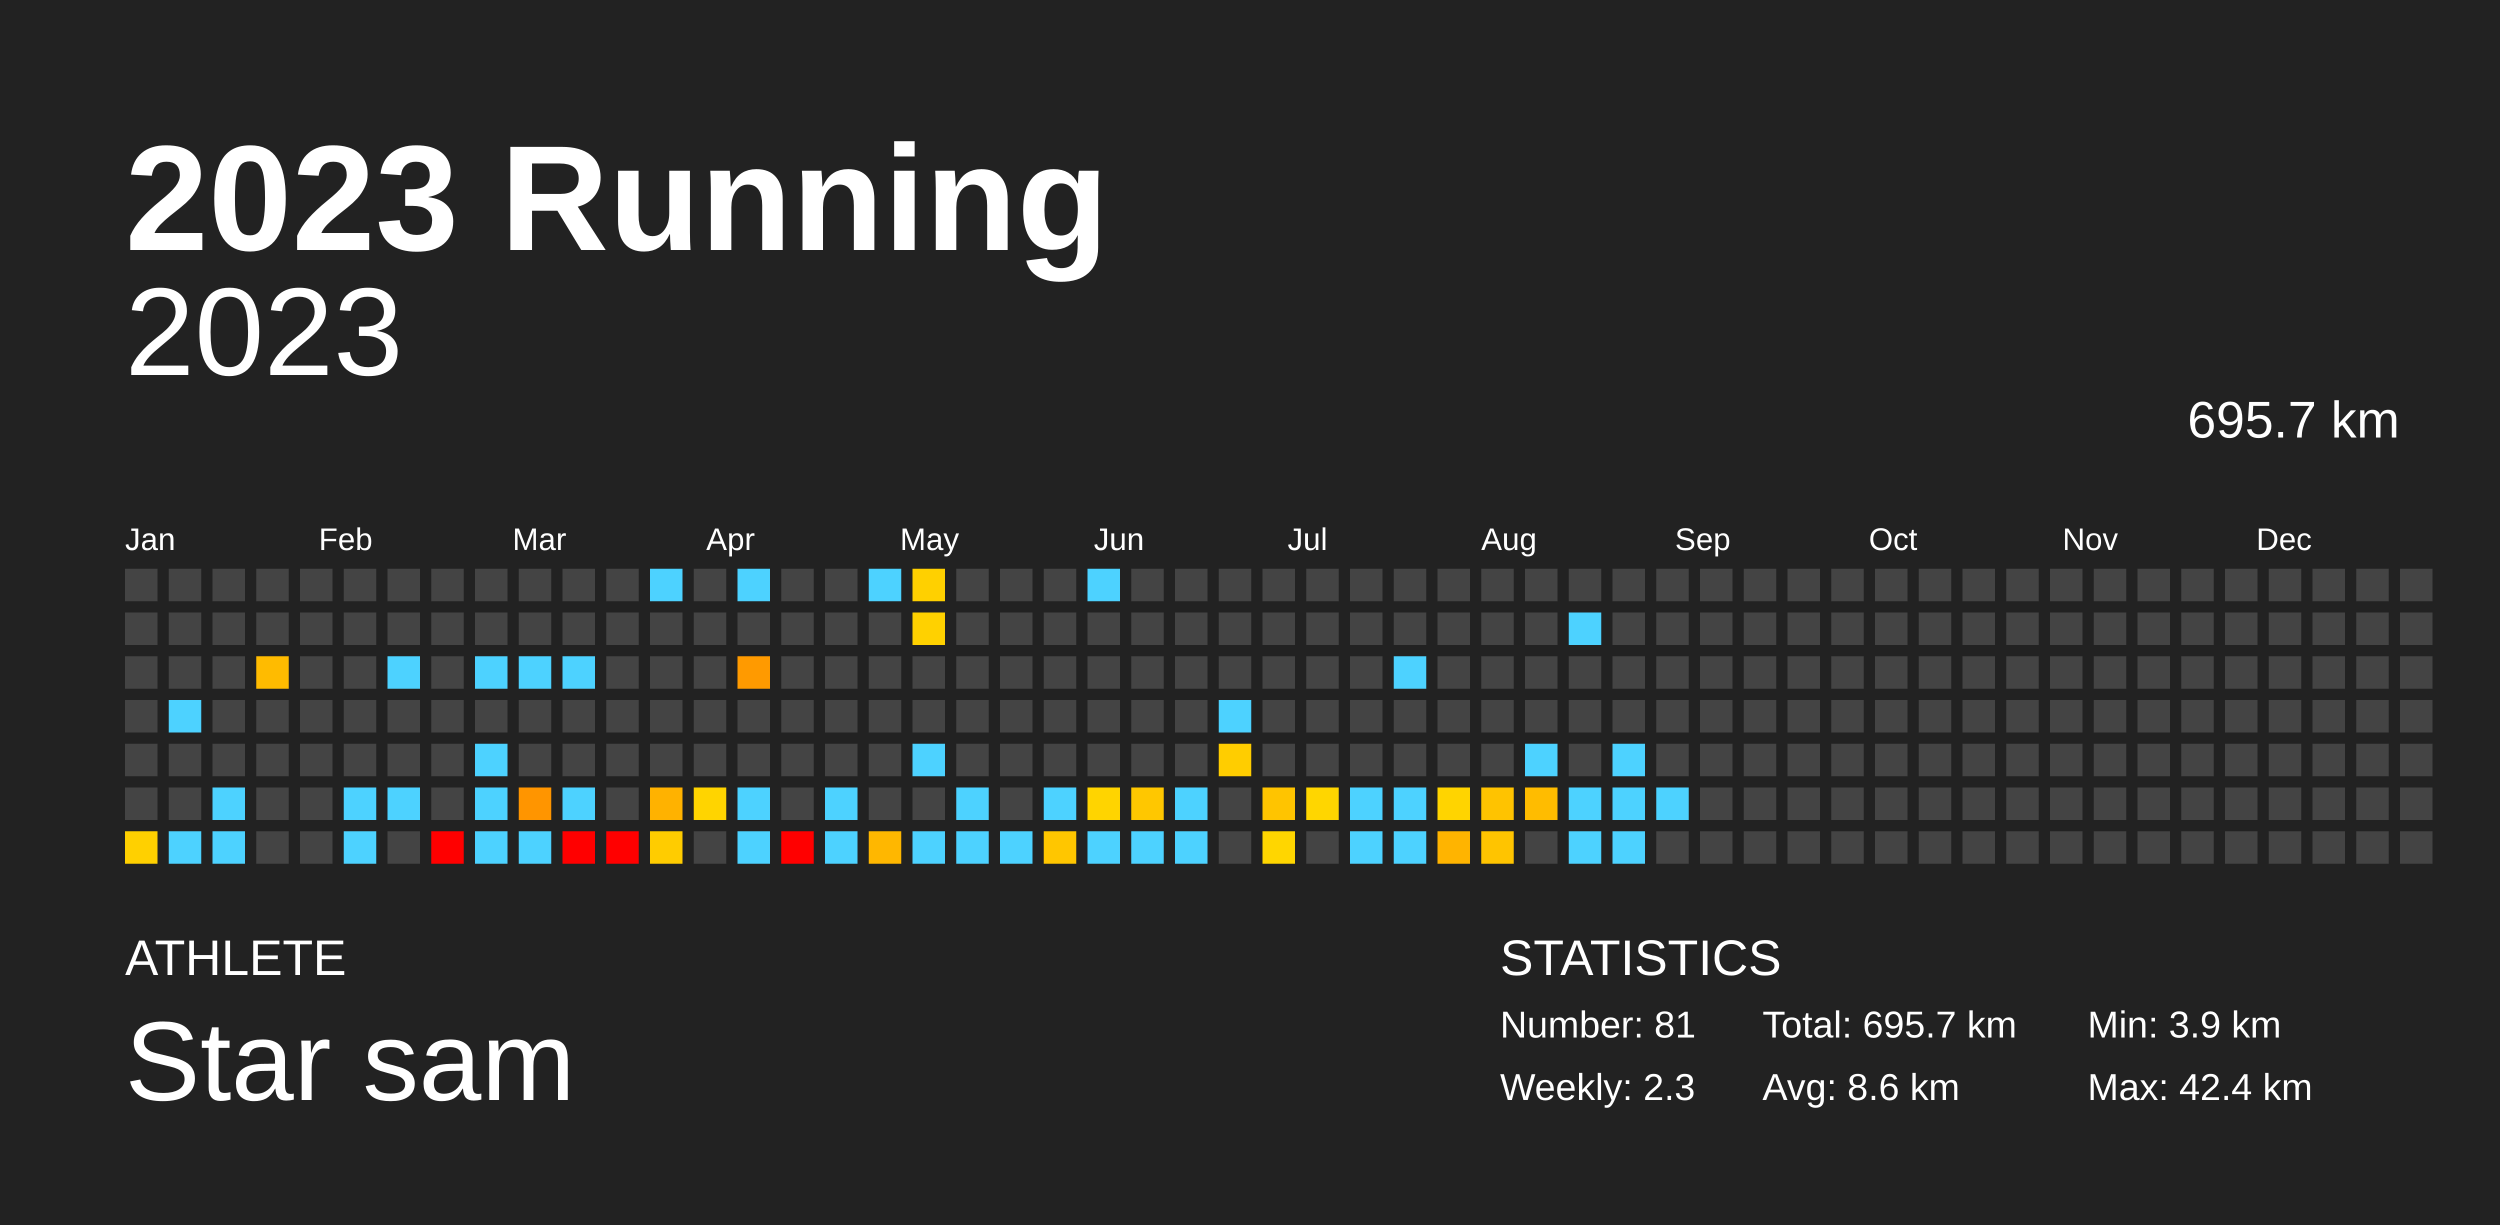
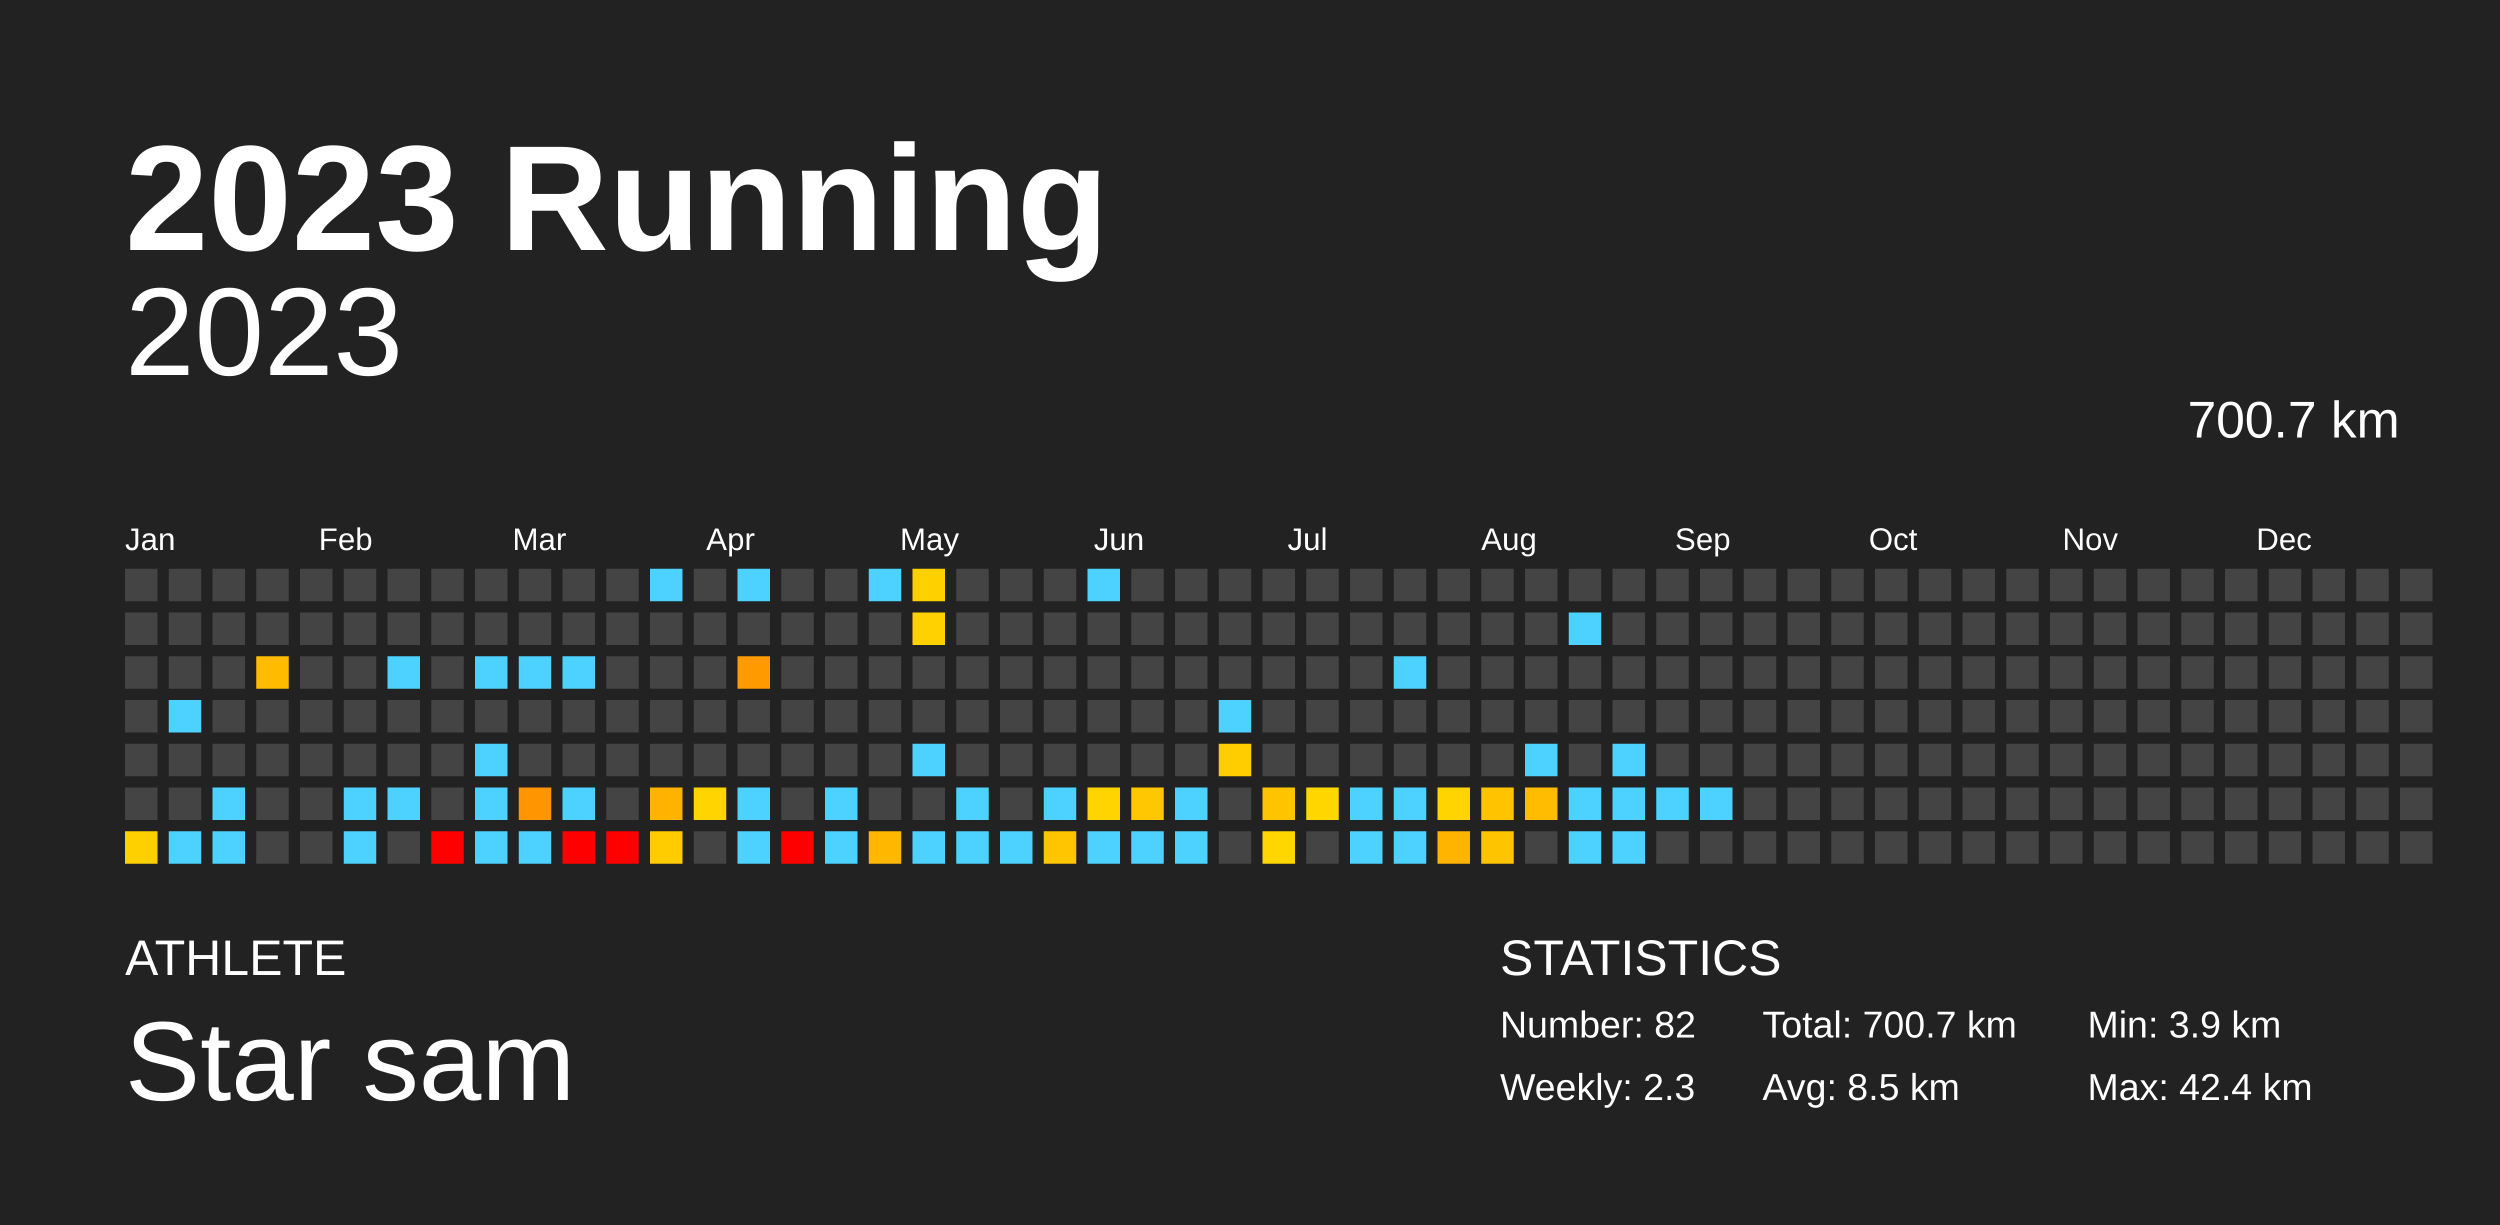
<svg xmlns="http://www.w3.org/2000/svg" baseProfile="full" height="98mm" version="1.1" viewBox="0,0,200,98" width="200mm">
  <defs />
  <rect fill="#222222" height="98" width="200" x="0" y="0" />
  <text fill="#FFFFFF" style="font-size:12px; font-family:Arial; font-weight:bold;" x="10" y="20">2023 Running</text>
  <text fill="#FFFFFF" style="font-size:4px; font-family:Arial" x="10" y="78">ATHLETE</text>
  <text fill="#FFFFFF" style="font-size:9px; font-family:Arial" x="10" y="88">Star sam</text>
  <text fill="#FFFFFF" style="font-size:4px; font-family:Arial" x="120" y="78">STATISTICS</text>
-   <text fill="#FFFFFF" style="font-size:3px; font-family:Arial" x="120" y="83">Number: 81</text>
+   <text fill="#FFFFFF" style="font-size:3px; font-family:Arial" x="120" y="83">Number: 82</text>
  <text fill="#FFFFFF" style="font-size:3px; font-family:Arial" x="120" y="88">Weekly: 2.3</text>
-   <text fill="#FFFFFF" style="font-size:3px; font-family:Arial" x="141" y="83">Total: 695.7 km</text>
-   <text fill="#FFFFFF" style="font-size:3px; font-family:Arial" x="141" y="88">Avg: 8.6 km</text>
+   <text fill="#FFFFFF" style="font-size:3px; font-family:Arial" x="141" y="83">Total: 700.7 km</text>
+   <text fill="#FFFFFF" style="font-size:3px; font-family:Arial" x="141" y="88">Avg: 8.5 km</text>
  <text fill="#FFFFFF" style="font-size:3px; font-family:Arial" x="167" y="83">Min: 3.9 km</text>
  <text fill="#FFFFFF" style="font-size:3px; font-family:Arial" x="167" y="88">Max: 42.4 km</text>
  <text alignment-baseline="hanging" fill="#FFFFFF" style="font-size:10.0px; font-family:Arial;" x="10" y="30">2023</text>
-   <text alignment-baseline="hanging" fill="#FFFFFF" style="font-size:4.125px; font-family:Arial;" x="175" y="35">695.7 km</text>
+   <text alignment-baseline="hanging" fill="#FFFFFF" style="font-size:4.125px; font-family:Arial;" x="175" y="35">700.7 km</text>
  <text fill="#FFFFFF" style="font-size:2.5px; font-family:Arial" x="10.0" y="44">Jan</text>
  <text fill="#FFFFFF" style="font-size:2.5px; font-family:Arial" x="25.5" y="44">Feb</text>
  <text fill="#FFFFFF" style="font-size:2.5px; font-family:Arial" x="41.0" y="44">Mar</text>
  <text fill="#FFFFFF" style="font-size:2.5px; font-family:Arial" x="56.5" y="44">Apr</text>
  <text fill="#FFFFFF" style="font-size:2.5px; font-family:Arial" x="72.0" y="44">May</text>
  <text fill="#FFFFFF" style="font-size:2.5px; font-family:Arial" x="87.5" y="44">Jun</text>
  <text fill="#FFFFFF" style="font-size:2.5px; font-family:Arial" x="103.0" y="44">Jul</text>
  <text fill="#FFFFFF" style="font-size:2.5px; font-family:Arial" x="118.5" y="44">Aug</text>
  <text fill="#FFFFFF" style="font-size:2.5px; font-family:Arial" x="134.0" y="44">Sep</text>
  <text fill="#FFFFFF" style="font-size:2.5px; font-family:Arial" x="149.5" y="44">Oct</text>
  <text fill="#FFFFFF" style="font-size:2.5px; font-family:Arial" x="165.0" y="44">Nov</text>
  <text fill="#FFFFFF" style="font-size:2.5px; font-family:Arial" x="180.5" y="44">Dec</text>
  <rect fill="#444444" height="2.6" width="2.6" x="10.0" y="45.5" />
  <rect fill="#444444" height="2.6" width="2.6" x="10.0" y="49.0" />
  <rect fill="#444444" height="2.6" width="2.6" x="10.0" y="52.5" />
  <rect fill="#444444" height="2.6" width="2.6" x="10.0" y="56.0" />
  <rect fill="#444444" height="2.6" width="2.6" x="10.0" y="59.5" />
  <rect fill="#444444" height="2.6" width="2.6" x="10.0" y="63.0" />
  <rect fill="#ffd000" height="2.6" width="2.6" x="10.0" y="66.5" />
  <rect fill="#444444" height="2.6" width="2.6" x="13.5" y="45.5" />
  <rect fill="#444444" height="2.6" width="2.6" x="13.5" y="49.0" />
  <rect fill="#444444" height="2.6" width="2.6" x="13.5" y="52.5" />
  <rect fill="#4dd2ff" height="2.6" width="2.6" x="13.5" y="56.0" />
  <rect fill="#444444" height="2.6" width="2.6" x="13.5" y="59.5" />
  <rect fill="#444444" height="2.6" width="2.6" x="13.5" y="63.0" />
  <rect fill="#4dd2ff" height="2.6" width="2.6" x="13.5" y="66.5" />
  <rect fill="#444444" height="2.6" width="2.6" x="17.0" y="45.5" />
  <rect fill="#444444" height="2.6" width="2.6" x="17.0" y="49.0" />
  <rect fill="#444444" height="2.6" width="2.6" x="17.0" y="52.5" />
  <rect fill="#444444" height="2.6" width="2.6" x="17.0" y="56.0" />
  <rect fill="#444444" height="2.6" width="2.6" x="17.0" y="59.5" />
  <rect fill="#4dd2ff" height="2.6" width="2.6" x="17.0" y="63.0" />
  <rect fill="#4dd2ff" height="2.6" width="2.6" x="17.0" y="66.5" />
  <rect fill="#444444" height="2.6" width="2.6" x="20.5" y="45.5" />
  <rect fill="#444444" height="2.6" width="2.6" x="20.5" y="49.0" />
  <rect fill="#ffbb00" height="2.6" width="2.6" x="20.5" y="52.5" />
  <rect fill="#444444" height="2.6" width="2.6" x="20.5" y="56.0" />
  <rect fill="#444444" height="2.6" width="2.6" x="20.5" y="59.5" />
  <rect fill="#444444" height="2.6" width="2.6" x="20.5" y="63.0" />
  <rect fill="#444444" height="2.6" width="2.6" x="20.5" y="66.5" />
  <rect fill="#444444" height="2.6" width="2.6" x="24.0" y="45.5" />
  <rect fill="#444444" height="2.6" width="2.6" x="24.0" y="49.0" />
  <rect fill="#444444" height="2.6" width="2.6" x="24.0" y="52.5" />
  <rect fill="#444444" height="2.6" width="2.6" x="24.0" y="56.0" />
  <rect fill="#444444" height="2.6" width="2.6" x="24.0" y="59.5" />
  <rect fill="#444444" height="2.6" width="2.6" x="24.0" y="63.0" />
  <rect fill="#444444" height="2.6" width="2.6" x="24.0" y="66.5" />
  <rect fill="#444444" height="2.6" width="2.6" x="27.5" y="45.5" />
  <rect fill="#444444" height="2.6" width="2.6" x="27.5" y="49.0" />
  <rect fill="#444444" height="2.6" width="2.6" x="27.5" y="52.5" />
  <rect fill="#444444" height="2.6" width="2.6" x="27.5" y="56.0" />
  <rect fill="#444444" height="2.6" width="2.6" x="27.5" y="59.5" />
  <rect fill="#4dd2ff" height="2.6" width="2.6" x="27.5" y="63.0" />
  <rect fill="#4dd2ff" height="2.6" width="2.6" x="27.5" y="66.5" />
  <rect fill="#444444" height="2.6" width="2.6" x="31.0" y="45.5" />
  <rect fill="#444444" height="2.6" width="2.6" x="31.0" y="49.0" />
  <rect fill="#4dd2ff" height="2.6" width="2.6" x="31.0" y="52.5" />
  <rect fill="#444444" height="2.6" width="2.6" x="31.0" y="56.0" />
  <rect fill="#444444" height="2.6" width="2.6" x="31.0" y="59.5" />
  <rect fill="#4dd2ff" height="2.6" width="2.6" x="31.0" y="63.0" />
  <rect fill="#444444" height="2.6" width="2.6" x="31.0" y="66.5" />
  <rect fill="#444444" height="2.6" width="2.6" x="34.5" y="45.5" />
  <rect fill="#444444" height="2.6" width="2.6" x="34.5" y="49.0" />
  <rect fill="#444444" height="2.6" width="2.6" x="34.5" y="52.5" />
  <rect fill="#444444" height="2.6" width="2.6" x="34.5" y="56.0" />
  <rect fill="#444444" height="2.6" width="2.6" x="34.5" y="59.5" />
  <rect fill="#444444" height="2.6" width="2.6" x="34.5" y="63.0" />
  <rect fill="red" height="2.6" width="2.6" x="34.5" y="66.5" />
  <rect fill="#444444" height="2.6" width="2.6" x="38.0" y="45.5" />
  <rect fill="#444444" height="2.6" width="2.6" x="38.0" y="49.0" />
  <rect fill="#4dd2ff" height="2.6" width="2.6" x="38.0" y="52.5" />
  <rect fill="#444444" height="2.6" width="2.6" x="38.0" y="56.0" />
  <rect fill="#4dd2ff" height="2.6" width="2.6" x="38.0" y="59.5" />
  <rect fill="#4dd2ff" height="2.6" width="2.6" x="38.0" y="63.0" />
  <rect fill="#4dd2ff" height="2.6" width="2.6" x="38.0" y="66.5" />
  <rect fill="#444444" height="2.6" width="2.6" x="41.5" y="45.5" />
  <rect fill="#444444" height="2.6" width="2.6" x="41.5" y="49.0" />
  <rect fill="#4dd2ff" height="2.6" width="2.6" x="41.5" y="52.5" />
  <rect fill="#444444" height="2.6" width="2.6" x="41.5" y="56.0" />
  <rect fill="#444444" height="2.6" width="2.6" x="41.5" y="59.5" />
  <rect fill="#ff9500" height="2.6" width="2.6" x="41.5" y="63.0" />
  <rect fill="#4dd2ff" height="2.6" width="2.6" x="41.5" y="66.5" />
  <rect fill="#444444" height="2.6" width="2.6" x="45.0" y="45.5" />
  <rect fill="#444444" height="2.6" width="2.6" x="45.0" y="49.0" />
  <rect fill="#4dd2ff" height="2.6" width="2.6" x="45.0" y="52.5" />
  <rect fill="#444444" height="2.6" width="2.6" x="45.0" y="56.0" />
  <rect fill="#444444" height="2.6" width="2.6" x="45.0" y="59.5" />
  <rect fill="#4dd2ff" height="2.6" width="2.6" x="45.0" y="63.0" />
  <rect fill="red" height="2.6" width="2.6" x="45.0" y="66.5" />
  <rect fill="#444444" height="2.6" width="2.6" x="48.5" y="45.5" />
  <rect fill="#444444" height="2.6" width="2.6" x="48.5" y="49.0" />
  <rect fill="#444444" height="2.6" width="2.6" x="48.5" y="52.5" />
  <rect fill="#444444" height="2.6" width="2.6" x="48.5" y="56.0" />
  <rect fill="#444444" height="2.6" width="2.6" x="48.5" y="59.5" />
  <rect fill="#444444" height="2.6" width="2.6" x="48.5" y="63.0" />
  <rect fill="red" height="2.6" width="2.6" x="48.5" y="66.5" />
  <rect fill="#4dd2ff" height="2.6" width="2.6" x="52.0" y="45.5" />
  <rect fill="#444444" height="2.6" width="2.6" x="52.0" y="49.0" />
  <rect fill="#444444" height="2.6" width="2.6" x="52.0" y="52.5" />
  <rect fill="#444444" height="2.6" width="2.6" x="52.0" y="56.0" />
  <rect fill="#444444" height="2.6" width="2.6" x="52.0" y="59.5" />
  <rect fill="#ffb200" height="2.6" width="2.6" x="52.0" y="63.0" />
  <rect fill="#ffcc00" height="2.6" width="2.6" x="52.0" y="66.5" />
  <rect fill="#444444" height="2.6" width="2.6" x="55.5" y="45.5" />
  <rect fill="#444444" height="2.6" width="2.6" x="55.5" y="49.0" />
  <rect fill="#444444" height="2.6" width="2.6" x="55.5" y="52.5" />
  <rect fill="#444444" height="2.6" width="2.6" x="55.5" y="56.0" />
  <rect fill="#444444" height="2.6" width="2.6" x="55.5" y="59.5" />
  <rect fill="#ffd400" height="2.6" width="2.6" x="55.5" y="63.0" />
  <rect fill="#444444" height="2.6" width="2.6" x="55.5" y="66.5" />
  <rect fill="#4dd2ff" height="2.6" width="2.6" x="59.0" y="45.5" />
  <rect fill="#444444" height="2.6" width="2.6" x="59.0" y="49.0" />
  <rect fill="#ff9a00" height="2.6" width="2.6" x="59.0" y="52.5" />
  <rect fill="#444444" height="2.6" width="2.6" x="59.0" y="56.0" />
  <rect fill="#444444" height="2.6" width="2.6" x="59.0" y="59.5" />
  <rect fill="#4dd2ff" height="2.6" width="2.6" x="59.0" y="63.0" />
  <rect fill="#4dd2ff" height="2.6" width="2.6" x="59.0" y="66.5" />
  <rect fill="#444444" height="2.6" width="2.6" x="62.5" y="45.5" />
  <rect fill="#444444" height="2.6" width="2.6" x="62.5" y="49.0" />
  <rect fill="#444444" height="2.6" width="2.6" x="62.5" y="52.5" />
  <rect fill="#444444" height="2.6" width="2.6" x="62.5" y="56.0" />
  <rect fill="#444444" height="2.6" width="2.6" x="62.5" y="59.5" />
  <rect fill="#444444" height="2.6" width="2.6" x="62.5" y="63.0" />
  <rect fill="red" height="2.6" width="2.6" x="62.5" y="66.5" />
  <rect fill="#444444" height="2.6" width="2.6" x="66.0" y="45.5" />
  <rect fill="#444444" height="2.6" width="2.6" x="66.0" y="49.0" />
  <rect fill="#444444" height="2.6" width="2.6" x="66.0" y="52.5" />
  <rect fill="#444444" height="2.6" width="2.6" x="66.0" y="56.0" />
  <rect fill="#444444" height="2.6" width="2.6" x="66.0" y="59.5" />
  <rect fill="#4dd2ff" height="2.6" width="2.6" x="66.0" y="63.0" />
  <rect fill="#4dd2ff" height="2.6" width="2.6" x="66.0" y="66.5" />
  <rect fill="#4dd2ff" height="2.6" width="2.6" x="69.5" y="45.5" />
  <rect fill="#444444" height="2.6" width="2.6" x="69.5" y="49.0" />
  <rect fill="#444444" height="2.6" width="2.6" x="69.5" y="52.5" />
  <rect fill="#444444" height="2.6" width="2.6" x="69.5" y="56.0" />
  <rect fill="#444444" height="2.6" width="2.6" x="69.5" y="59.5" />
  <rect fill="#444444" height="2.6" width="2.6" x="69.5" y="63.0" />
  <rect fill="#ffb700" height="2.6" width="2.6" x="69.5" y="66.5" />
  <rect fill="#ffd000" height="2.6" width="2.6" x="73.0" y="45.5" />
  <rect fill="#ffd100" height="2.6" width="2.6" x="73.0" y="49.0" />
  <rect fill="#444444" height="2.6" width="2.6" x="73.0" y="52.5" />
  <rect fill="#444444" height="2.6" width="2.6" x="73.0" y="56.0" />
  <rect fill="#4dd2ff" height="2.6" width="2.6" x="73.0" y="59.5" />
  <rect fill="#444444" height="2.6" width="2.6" x="73.0" y="63.0" />
  <rect fill="#4dd2ff" height="2.6" width="2.6" x="73.0" y="66.5" />
  <rect fill="#444444" height="2.6" width="2.6" x="76.5" y="45.5" />
  <rect fill="#444444" height="2.6" width="2.6" x="76.5" y="49.0" />
  <rect fill="#444444" height="2.6" width="2.6" x="76.5" y="52.5" />
  <rect fill="#444444" height="2.6" width="2.6" x="76.5" y="56.0" />
  <rect fill="#444444" height="2.6" width="2.6" x="76.5" y="59.5" />
  <rect fill="#4dd2ff" height="2.6" width="2.6" x="76.5" y="63.0" />
  <rect fill="#4dd2ff" height="2.6" width="2.6" x="76.5" y="66.5" />
  <rect fill="#444444" height="2.6" width="2.6" x="80.0" y="45.5" />
  <rect fill="#444444" height="2.6" width="2.6" x="80.0" y="49.0" />
  <rect fill="#444444" height="2.6" width="2.6" x="80.0" y="52.5" />
  <rect fill="#444444" height="2.6" width="2.6" x="80.0" y="56.0" />
  <rect fill="#444444" height="2.6" width="2.6" x="80.0" y="59.5" />
  <rect fill="#444444" height="2.6" width="2.6" x="80.0" y="63.0" />
  <rect fill="#4dd2ff" height="2.6" width="2.6" x="80.0" y="66.5" />
  <rect fill="#444444" height="2.6" width="2.6" x="83.5" y="45.5" />
  <rect fill="#444444" height="2.6" width="2.6" x="83.5" y="49.0" />
  <rect fill="#444444" height="2.6" width="2.6" x="83.5" y="52.5" />
  <rect fill="#444444" height="2.6" width="2.6" x="83.5" y="56.0" />
  <rect fill="#444444" height="2.6" width="2.6" x="83.5" y="59.5" />
  <rect fill="#4dd2ff" height="2.6" width="2.6" x="83.5" y="63.0" />
  <rect fill="#ffc600" height="2.6" width="2.6" x="83.5" y="66.5" />
  <rect fill="#4dd2ff" height="2.6" width="2.6" x="87.0" y="45.5" />
  <rect fill="#444444" height="2.6" width="2.6" x="87.0" y="49.0" />
  <rect fill="#444444" height="2.6" width="2.6" x="87.0" y="52.5" />
  <rect fill="#444444" height="2.6" width="2.6" x="87.0" y="56.0" />
  <rect fill="#444444" height="2.6" width="2.6" x="87.0" y="59.5" />
  <rect fill="#ffd400" height="2.6" width="2.6" x="87.0" y="63.0" />
  <rect fill="#4dd2ff" height="2.6" width="2.6" x="87.0" y="66.5" />
  <rect fill="#444444" height="2.6" width="2.6" x="90.5" y="45.5" />
  <rect fill="#444444" height="2.6" width="2.6" x="90.5" y="49.0" />
  <rect fill="#444444" height="2.6" width="2.6" x="90.5" y="52.5" />
  <rect fill="#444444" height="2.6" width="2.6" x="90.5" y="56.0" />
  <rect fill="#444444" height="2.6" width="2.6" x="90.5" y="59.5" />
  <rect fill="#ffc700" height="2.6" width="2.6" x="90.5" y="63.0" />
  <rect fill="#4dd2ff" height="2.6" width="2.6" x="90.5" y="66.5" />
  <rect fill="#444444" height="2.6" width="2.6" x="94.0" y="45.5" />
  <rect fill="#444444" height="2.6" width="2.6" x="94.0" y="49.0" />
  <rect fill="#444444" height="2.6" width="2.6" x="94.0" y="52.5" />
  <rect fill="#444444" height="2.6" width="2.6" x="94.0" y="56.0" />
  <rect fill="#444444" height="2.6" width="2.6" x="94.0" y="59.5" />
  <rect fill="#4dd2ff" height="2.6" width="2.6" x="94.0" y="63.0" />
  <rect fill="#4dd2ff" height="2.6" width="2.6" x="94.0" y="66.5" />
  <rect fill="#444444" height="2.6" width="2.6" x="97.5" y="45.5" />
  <rect fill="#444444" height="2.6" width="2.6" x="97.5" y="49.0" />
  <rect fill="#444444" height="2.6" width="2.6" x="97.5" y="52.5" />
  <rect fill="#4dd2ff" height="2.6" width="2.6" x="97.5" y="56.0" />
  <rect fill="#ffcd00" height="2.6" width="2.6" x="97.5" y="59.5" />
  <rect fill="#444444" height="2.6" width="2.6" x="97.5" y="63.0" />
  <rect fill="#444444" height="2.6" width="2.6" x="97.5" y="66.5" />
  <rect fill="#444444" height="2.6" width="2.6" x="101.0" y="45.5" />
  <rect fill="#444444" height="2.6" width="2.6" x="101.0" y="49.0" />
  <rect fill="#444444" height="2.6" width="2.6" x="101.0" y="52.5" />
  <rect fill="#444444" height="2.6" width="2.6" x="101.0" y="56.0" />
  <rect fill="#444444" height="2.6" width="2.6" x="101.0" y="59.5" />
  <rect fill="#ffc400" height="2.6" width="2.6" x="101.0" y="63.0" />
  <rect fill="#ffd600" height="2.6" width="2.6" x="101.0" y="66.5" />
  <rect fill="#444444" height="2.6" width="2.6" x="104.5" y="45.5" />
  <rect fill="#444444" height="2.6" width="2.6" x="104.5" y="49.0" />
  <rect fill="#444444" height="2.6" width="2.6" x="104.5" y="52.5" />
  <rect fill="#444444" height="2.6" width="2.6" x="104.5" y="56.0" />
  <rect fill="#444444" height="2.6" width="2.6" x="104.5" y="59.5" />
  <rect fill="#ffd600" height="2.6" width="2.6" x="104.5" y="63.0" />
  <rect fill="#444444" height="2.6" width="2.6" x="104.5" y="66.5" />
  <rect fill="#444444" height="2.6" width="2.6" x="108.0" y="45.5" />
  <rect fill="#444444" height="2.6" width="2.6" x="108.0" y="49.0" />
  <rect fill="#444444" height="2.6" width="2.6" x="108.0" y="52.5" />
  <rect fill="#444444" height="2.6" width="2.6" x="108.0" y="56.0" />
  <rect fill="#444444" height="2.6" width="2.6" x="108.0" y="59.5" />
  <rect fill="#4dd2ff" height="2.6" width="2.6" x="108.0" y="63.0" />
  <rect fill="#4dd2ff" height="2.6" width="2.6" x="108.0" y="66.5" />
  <rect fill="#444444" height="2.6" width="2.6" x="111.5" y="45.5" />
  <rect fill="#444444" height="2.6" width="2.6" x="111.5" y="49.0" />
  <rect fill="#4dd2ff" height="2.6" width="2.6" x="111.5" y="52.5" />
  <rect fill="#444444" height="2.6" width="2.6" x="111.5" y="56.0" />
  <rect fill="#444444" height="2.6" width="2.6" x="111.5" y="59.5" />
  <rect fill="#4dd2ff" height="2.6" width="2.6" x="111.5" y="63.0" />
  <rect fill="#4dd2ff" height="2.6" width="2.6" x="111.5" y="66.5" />
  <rect fill="#444444" height="2.6" width="2.6" x="115.0" y="45.5" />
  <rect fill="#444444" height="2.6" width="2.6" x="115.0" y="49.0" />
  <rect fill="#444444" height="2.6" width="2.6" x="115.0" y="52.5" />
  <rect fill="#444444" height="2.6" width="2.6" x="115.0" y="56.0" />
  <rect fill="#444444" height="2.6" width="2.6" x="115.0" y="59.5" />
  <rect fill="#ffd400" height="2.6" width="2.6" x="115.0" y="63.0" />
  <rect fill="#ffb400" height="2.6" width="2.6" x="115.0" y="66.5" />
  <rect fill="#444444" height="2.6" width="2.6" x="118.5" y="45.5" />
  <rect fill="#444444" height="2.6" width="2.6" x="118.5" y="49.0" />
  <rect fill="#444444" height="2.6" width="2.6" x="118.5" y="52.5" />
  <rect fill="#444444" height="2.6" width="2.6" x="118.5" y="56.0" />
  <rect fill="#444444" height="2.6" width="2.6" x="118.5" y="59.5" />
  <rect fill="#ffc300" height="2.6" width="2.6" x="118.5" y="63.0" />
  <rect fill="#ffc400" height="2.6" width="2.6" x="118.5" y="66.5" />
  <rect fill="#444444" height="2.6" width="2.6" x="122.0" y="45.5" />
  <rect fill="#444444" height="2.6" width="2.6" x="122.0" y="49.0" />
  <rect fill="#444444" height="2.6" width="2.6" x="122.0" y="52.5" />
  <rect fill="#444444" height="2.6" width="2.6" x="122.0" y="56.0" />
  <rect fill="#4dd2ff" height="2.6" width="2.6" x="122.0" y="59.5" />
  <rect fill="#ffbc00" height="2.6" width="2.6" x="122.0" y="63.0" />
  <rect fill="#444444" height="2.6" width="2.6" x="122.0" y="66.5" />
  <rect fill="#444444" height="2.6" width="2.6" x="125.5" y="45.5" />
  <rect fill="#4dd2ff" height="2.6" width="2.6" x="125.5" y="49.0" />
  <rect fill="#444444" height="2.6" width="2.6" x="125.5" y="52.5" />
  <rect fill="#444444" height="2.6" width="2.6" x="125.5" y="56.0" />
  <rect fill="#444444" height="2.6" width="2.6" x="125.5" y="59.5" />
  <rect fill="#4dd2ff" height="2.6" width="2.6" x="125.5" y="63.0" />
  <rect fill="#4dd2ff" height="2.6" width="2.6" x="125.5" y="66.5" />
  <rect fill="#444444" height="2.6" width="2.6" x="129.0" y="45.5" />
  <rect fill="#444444" height="2.6" width="2.6" x="129.0" y="49.0" />
  <rect fill="#444444" height="2.6" width="2.6" x="129.0" y="52.5" />
  <rect fill="#444444" height="2.6" width="2.6" x="129.0" y="56.0" />
  <rect fill="#4dd2ff" height="2.6" width="2.6" x="129.0" y="59.5" />
  <rect fill="#4dd2ff" height="2.6" width="2.6" x="129.0" y="63.0" />
  <rect fill="#4dd2ff" height="2.6" width="2.6" x="129.0" y="66.5" />
  <rect fill="#444444" height="2.6" width="2.6" x="132.5" y="45.5" />
  <rect fill="#444444" height="2.6" width="2.6" x="132.5" y="49.0" />
  <rect fill="#444444" height="2.6" width="2.6" x="132.5" y="52.5" />
  <rect fill="#444444" height="2.6" width="2.6" x="132.5" y="56.0" />
  <rect fill="#444444" height="2.6" width="2.6" x="132.5" y="59.5" />
  <rect fill="#4dd2ff" height="2.6" width="2.6" x="132.5" y="63.0" />
  <rect fill="#444444" height="2.6" width="2.6" x="132.5" y="66.5" />
  <rect fill="#444444" height="2.6" width="2.6" x="136.0" y="45.5" />
  <rect fill="#444444" height="2.6" width="2.6" x="136.0" y="49.0" />
  <rect fill="#444444" height="2.6" width="2.6" x="136.0" y="52.5" />
  <rect fill="#444444" height="2.6" width="2.6" x="136.0" y="56.0" />
  <rect fill="#444444" height="2.6" width="2.6" x="136.0" y="59.5" />
-   <rect fill="#444444" height="2.6" width="2.6" x="136.0" y="63.0" />
+   <rect fill="#4dd2ff" height="2.6" width="2.6" x="136.0" y="63.0" />
  <rect fill="#444444" height="2.6" width="2.6" x="136.0" y="66.5" />
  <rect fill="#444444" height="2.6" width="2.6" x="139.5" y="45.5" />
  <rect fill="#444444" height="2.6" width="2.6" x="139.5" y="49.0" />
  <rect fill="#444444" height="2.6" width="2.6" x="139.5" y="52.5" />
  <rect fill="#444444" height="2.6" width="2.6" x="139.5" y="56.0" />
  <rect fill="#444444" height="2.6" width="2.6" x="139.5" y="59.5" />
  <rect fill="#444444" height="2.6" width="2.6" x="139.5" y="63.0" />
  <rect fill="#444444" height="2.6" width="2.6" x="139.5" y="66.5" />
  <rect fill="#444444" height="2.6" width="2.6" x="143.0" y="45.5" />
  <rect fill="#444444" height="2.6" width="2.6" x="143.0" y="49.0" />
  <rect fill="#444444" height="2.6" width="2.6" x="143.0" y="52.5" />
  <rect fill="#444444" height="2.6" width="2.6" x="143.0" y="56.0" />
  <rect fill="#444444" height="2.6" width="2.6" x="143.0" y="59.5" />
  <rect fill="#444444" height="2.6" width="2.6" x="143.0" y="63.0" />
  <rect fill="#444444" height="2.6" width="2.6" x="143.0" y="66.5" />
  <rect fill="#444444" height="2.6" width="2.6" x="146.5" y="45.5" />
  <rect fill="#444444" height="2.6" width="2.6" x="146.5" y="49.0" />
  <rect fill="#444444" height="2.6" width="2.6" x="146.5" y="52.5" />
  <rect fill="#444444" height="2.6" width="2.6" x="146.5" y="56.0" />
  <rect fill="#444444" height="2.6" width="2.6" x="146.5" y="59.5" />
  <rect fill="#444444" height="2.6" width="2.6" x="146.5" y="63.0" />
  <rect fill="#444444" height="2.6" width="2.6" x="146.5" y="66.5" />
  <rect fill="#444444" height="2.6" width="2.6" x="150.0" y="45.5" />
  <rect fill="#444444" height="2.6" width="2.6" x="150.0" y="49.0" />
  <rect fill="#444444" height="2.6" width="2.6" x="150.0" y="52.5" />
  <rect fill="#444444" height="2.6" width="2.6" x="150.0" y="56.0" />
  <rect fill="#444444" height="2.6" width="2.6" x="150.0" y="59.5" />
  <rect fill="#444444" height="2.6" width="2.6" x="150.0" y="63.0" />
  <rect fill="#444444" height="2.6" width="2.6" x="150.0" y="66.5" />
  <rect fill="#444444" height="2.6" width="2.6" x="153.5" y="45.5" />
  <rect fill="#444444" height="2.6" width="2.6" x="153.5" y="49.0" />
  <rect fill="#444444" height="2.6" width="2.6" x="153.5" y="52.5" />
  <rect fill="#444444" height="2.6" width="2.6" x="153.5" y="56.0" />
  <rect fill="#444444" height="2.6" width="2.6" x="153.5" y="59.5" />
  <rect fill="#444444" height="2.6" width="2.6" x="153.5" y="63.0" />
  <rect fill="#444444" height="2.6" width="2.6" x="153.5" y="66.5" />
  <rect fill="#444444" height="2.6" width="2.6" x="157.0" y="45.5" />
  <rect fill="#444444" height="2.6" width="2.6" x="157.0" y="49.0" />
  <rect fill="#444444" height="2.6" width="2.6" x="157.0" y="52.5" />
  <rect fill="#444444" height="2.6" width="2.6" x="157.0" y="56.0" />
  <rect fill="#444444" height="2.6" width="2.6" x="157.0" y="59.5" />
  <rect fill="#444444" height="2.6" width="2.6" x="157.0" y="63.0" />
  <rect fill="#444444" height="2.6" width="2.6" x="157.0" y="66.5" />
  <rect fill="#444444" height="2.6" width="2.6" x="160.5" y="45.5" />
  <rect fill="#444444" height="2.6" width="2.6" x="160.5" y="49.0" />
  <rect fill="#444444" height="2.6" width="2.6" x="160.5" y="52.5" />
  <rect fill="#444444" height="2.6" width="2.6" x="160.5" y="56.0" />
  <rect fill="#444444" height="2.6" width="2.6" x="160.5" y="59.5" />
  <rect fill="#444444" height="2.6" width="2.6" x="160.5" y="63.0" />
  <rect fill="#444444" height="2.6" width="2.6" x="160.5" y="66.5" />
  <rect fill="#444444" height="2.6" width="2.6" x="164.0" y="45.5" />
  <rect fill="#444444" height="2.6" width="2.6" x="164.0" y="49.0" />
  <rect fill="#444444" height="2.6" width="2.6" x="164.0" y="52.5" />
  <rect fill="#444444" height="2.6" width="2.6" x="164.0" y="56.0" />
  <rect fill="#444444" height="2.6" width="2.6" x="164.0" y="59.5" />
  <rect fill="#444444" height="2.6" width="2.6" x="164.0" y="63.0" />
  <rect fill="#444444" height="2.6" width="2.6" x="164.0" y="66.5" />
  <rect fill="#444444" height="2.6" width="2.6" x="167.5" y="45.5" />
  <rect fill="#444444" height="2.6" width="2.6" x="167.5" y="49.0" />
  <rect fill="#444444" height="2.6" width="2.6" x="167.5" y="52.5" />
  <rect fill="#444444" height="2.6" width="2.6" x="167.5" y="56.0" />
  <rect fill="#444444" height="2.6" width="2.6" x="167.5" y="59.5" />
  <rect fill="#444444" height="2.6" width="2.6" x="167.5" y="63.0" />
  <rect fill="#444444" height="2.6" width="2.6" x="167.5" y="66.5" />
  <rect fill="#444444" height="2.6" width="2.6" x="171.0" y="45.5" />
  <rect fill="#444444" height="2.6" width="2.6" x="171.0" y="49.0" />
  <rect fill="#444444" height="2.6" width="2.6" x="171.0" y="52.5" />
  <rect fill="#444444" height="2.6" width="2.6" x="171.0" y="56.0" />
  <rect fill="#444444" height="2.6" width="2.6" x="171.0" y="59.5" />
  <rect fill="#444444" height="2.6" width="2.6" x="171.0" y="63.0" />
  <rect fill="#444444" height="2.6" width="2.6" x="171.0" y="66.5" />
  <rect fill="#444444" height="2.6" width="2.6" x="174.5" y="45.5" />
  <rect fill="#444444" height="2.6" width="2.6" x="174.5" y="49.0" />
  <rect fill="#444444" height="2.6" width="2.6" x="174.5" y="52.5" />
  <rect fill="#444444" height="2.6" width="2.6" x="174.5" y="56.0" />
  <rect fill="#444444" height="2.6" width="2.6" x="174.5" y="59.5" />
  <rect fill="#444444" height="2.6" width="2.6" x="174.5" y="63.0" />
  <rect fill="#444444" height="2.6" width="2.6" x="174.5" y="66.5" />
  <rect fill="#444444" height="2.6" width="2.6" x="178.0" y="45.5" />
  <rect fill="#444444" height="2.6" width="2.6" x="178.0" y="49.0" />
  <rect fill="#444444" height="2.6" width="2.6" x="178.0" y="52.5" />
  <rect fill="#444444" height="2.6" width="2.6" x="178.0" y="56.0" />
  <rect fill="#444444" height="2.6" width="2.6" x="178.0" y="59.5" />
  <rect fill="#444444" height="2.6" width="2.6" x="178.0" y="63.0" />
  <rect fill="#444444" height="2.6" width="2.6" x="178.0" y="66.5" />
  <rect fill="#444444" height="2.6" width="2.6" x="181.5" y="45.5" />
  <rect fill="#444444" height="2.6" width="2.6" x="181.5" y="49.0" />
  <rect fill="#444444" height="2.6" width="2.6" x="181.5" y="52.5" />
  <rect fill="#444444" height="2.6" width="2.6" x="181.5" y="56.0" />
  <rect fill="#444444" height="2.6" width="2.6" x="181.5" y="59.5" />
  <rect fill="#444444" height="2.6" width="2.6" x="181.5" y="63.0" />
  <rect fill="#444444" height="2.6" width="2.6" x="181.5" y="66.5" />
  <rect fill="#444444" height="2.6" width="2.6" x="185.0" y="45.5" />
  <rect fill="#444444" height="2.6" width="2.6" x="185.0" y="49.0" />
  <rect fill="#444444" height="2.6" width="2.6" x="185.0" y="52.5" />
  <rect fill="#444444" height="2.6" width="2.6" x="185.0" y="56.0" />
  <rect fill="#444444" height="2.6" width="2.6" x="185.0" y="59.5" />
  <rect fill="#444444" height="2.6" width="2.6" x="185.0" y="63.0" />
  <rect fill="#444444" height="2.6" width="2.6" x="185.0" y="66.5" />
  <rect fill="#444444" height="2.6" width="2.6" x="188.5" y="45.5" />
  <rect fill="#444444" height="2.6" width="2.6" x="188.5" y="49.0" />
  <rect fill="#444444" height="2.6" width="2.6" x="188.5" y="52.5" />
  <rect fill="#444444" height="2.6" width="2.6" x="188.5" y="56.0" />
  <rect fill="#444444" height="2.6" width="2.6" x="188.5" y="59.5" />
  <rect fill="#444444" height="2.6" width="2.6" x="188.5" y="63.0" />
  <rect fill="#444444" height="2.6" width="2.6" x="188.5" y="66.5" />
  <rect fill="#444444" height="2.6" width="2.6" x="192.0" y="45.5" />
  <rect fill="#444444" height="2.6" width="2.6" x="192.0" y="49.0" />
  <rect fill="#444444" height="2.6" width="2.6" x="192.0" y="52.5" />
  <rect fill="#444444" height="2.6" width="2.6" x="192.0" y="56.0" />
  <rect fill="#444444" height="2.6" width="2.6" x="192.0" y="59.5" />
  <rect fill="#444444" height="2.6" width="2.6" x="192.0" y="63.0" />
  <rect fill="#444444" height="2.6" width="2.6" x="192.0" y="66.5" />
</svg>
